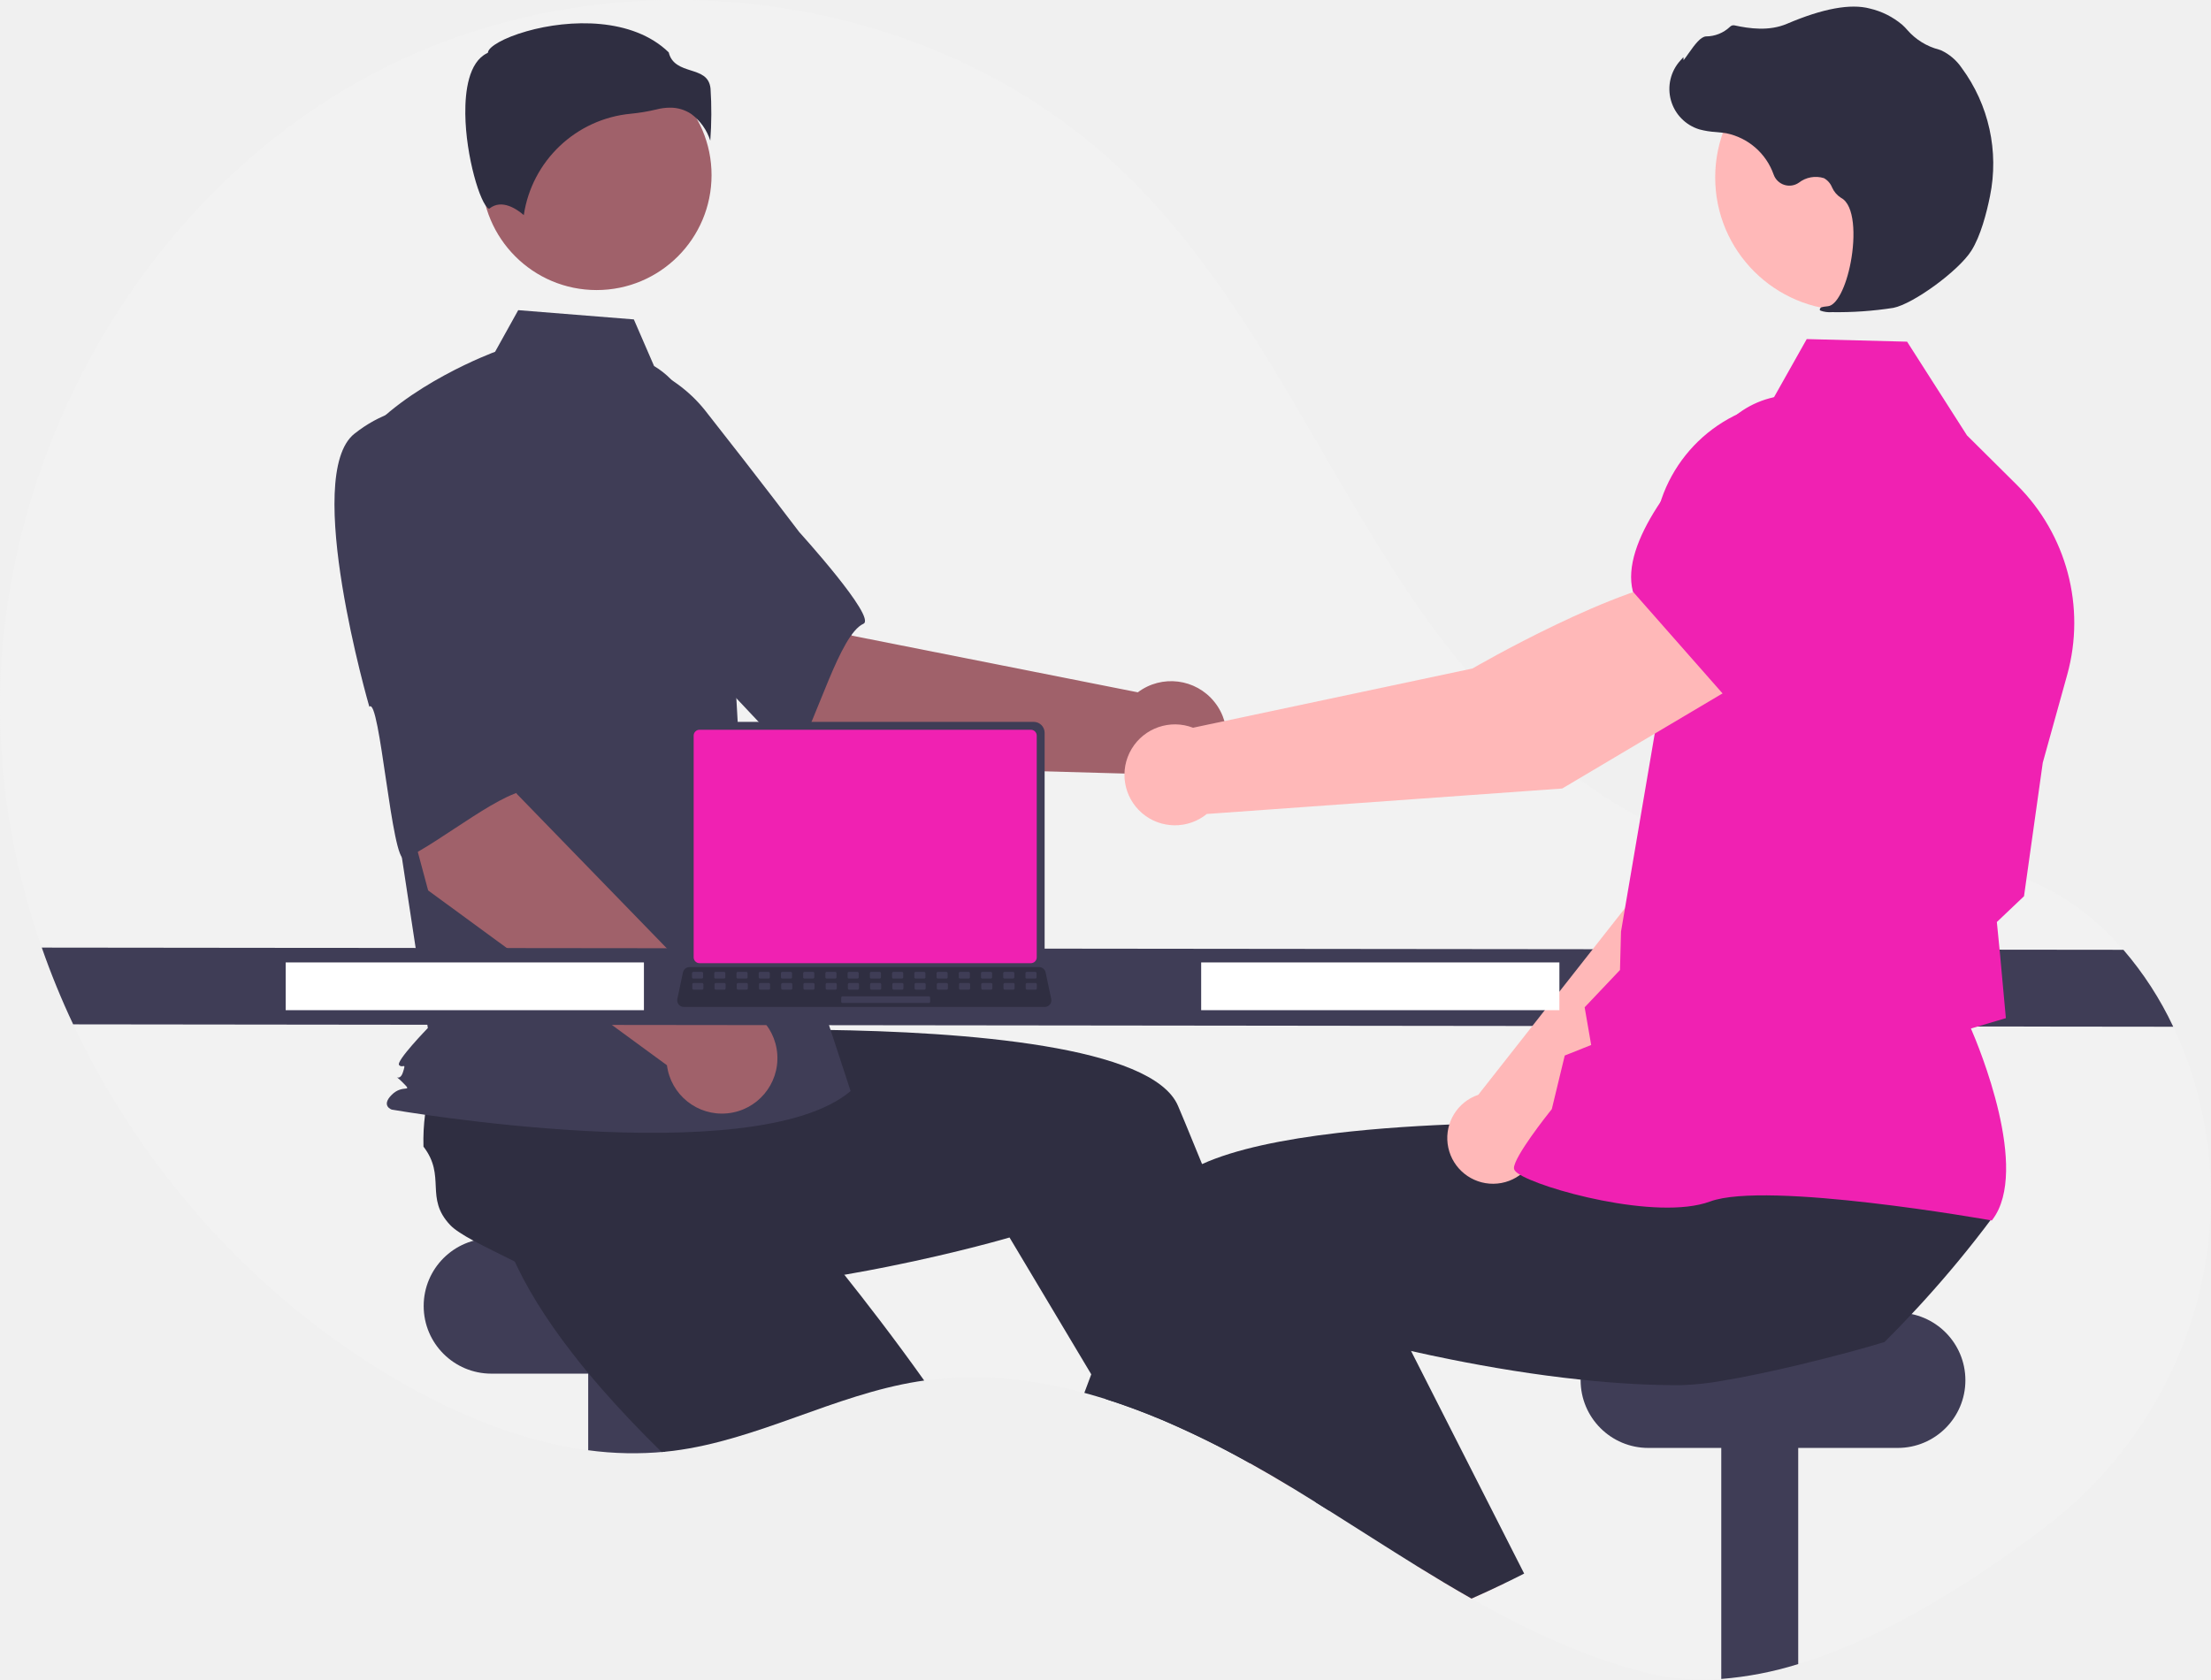
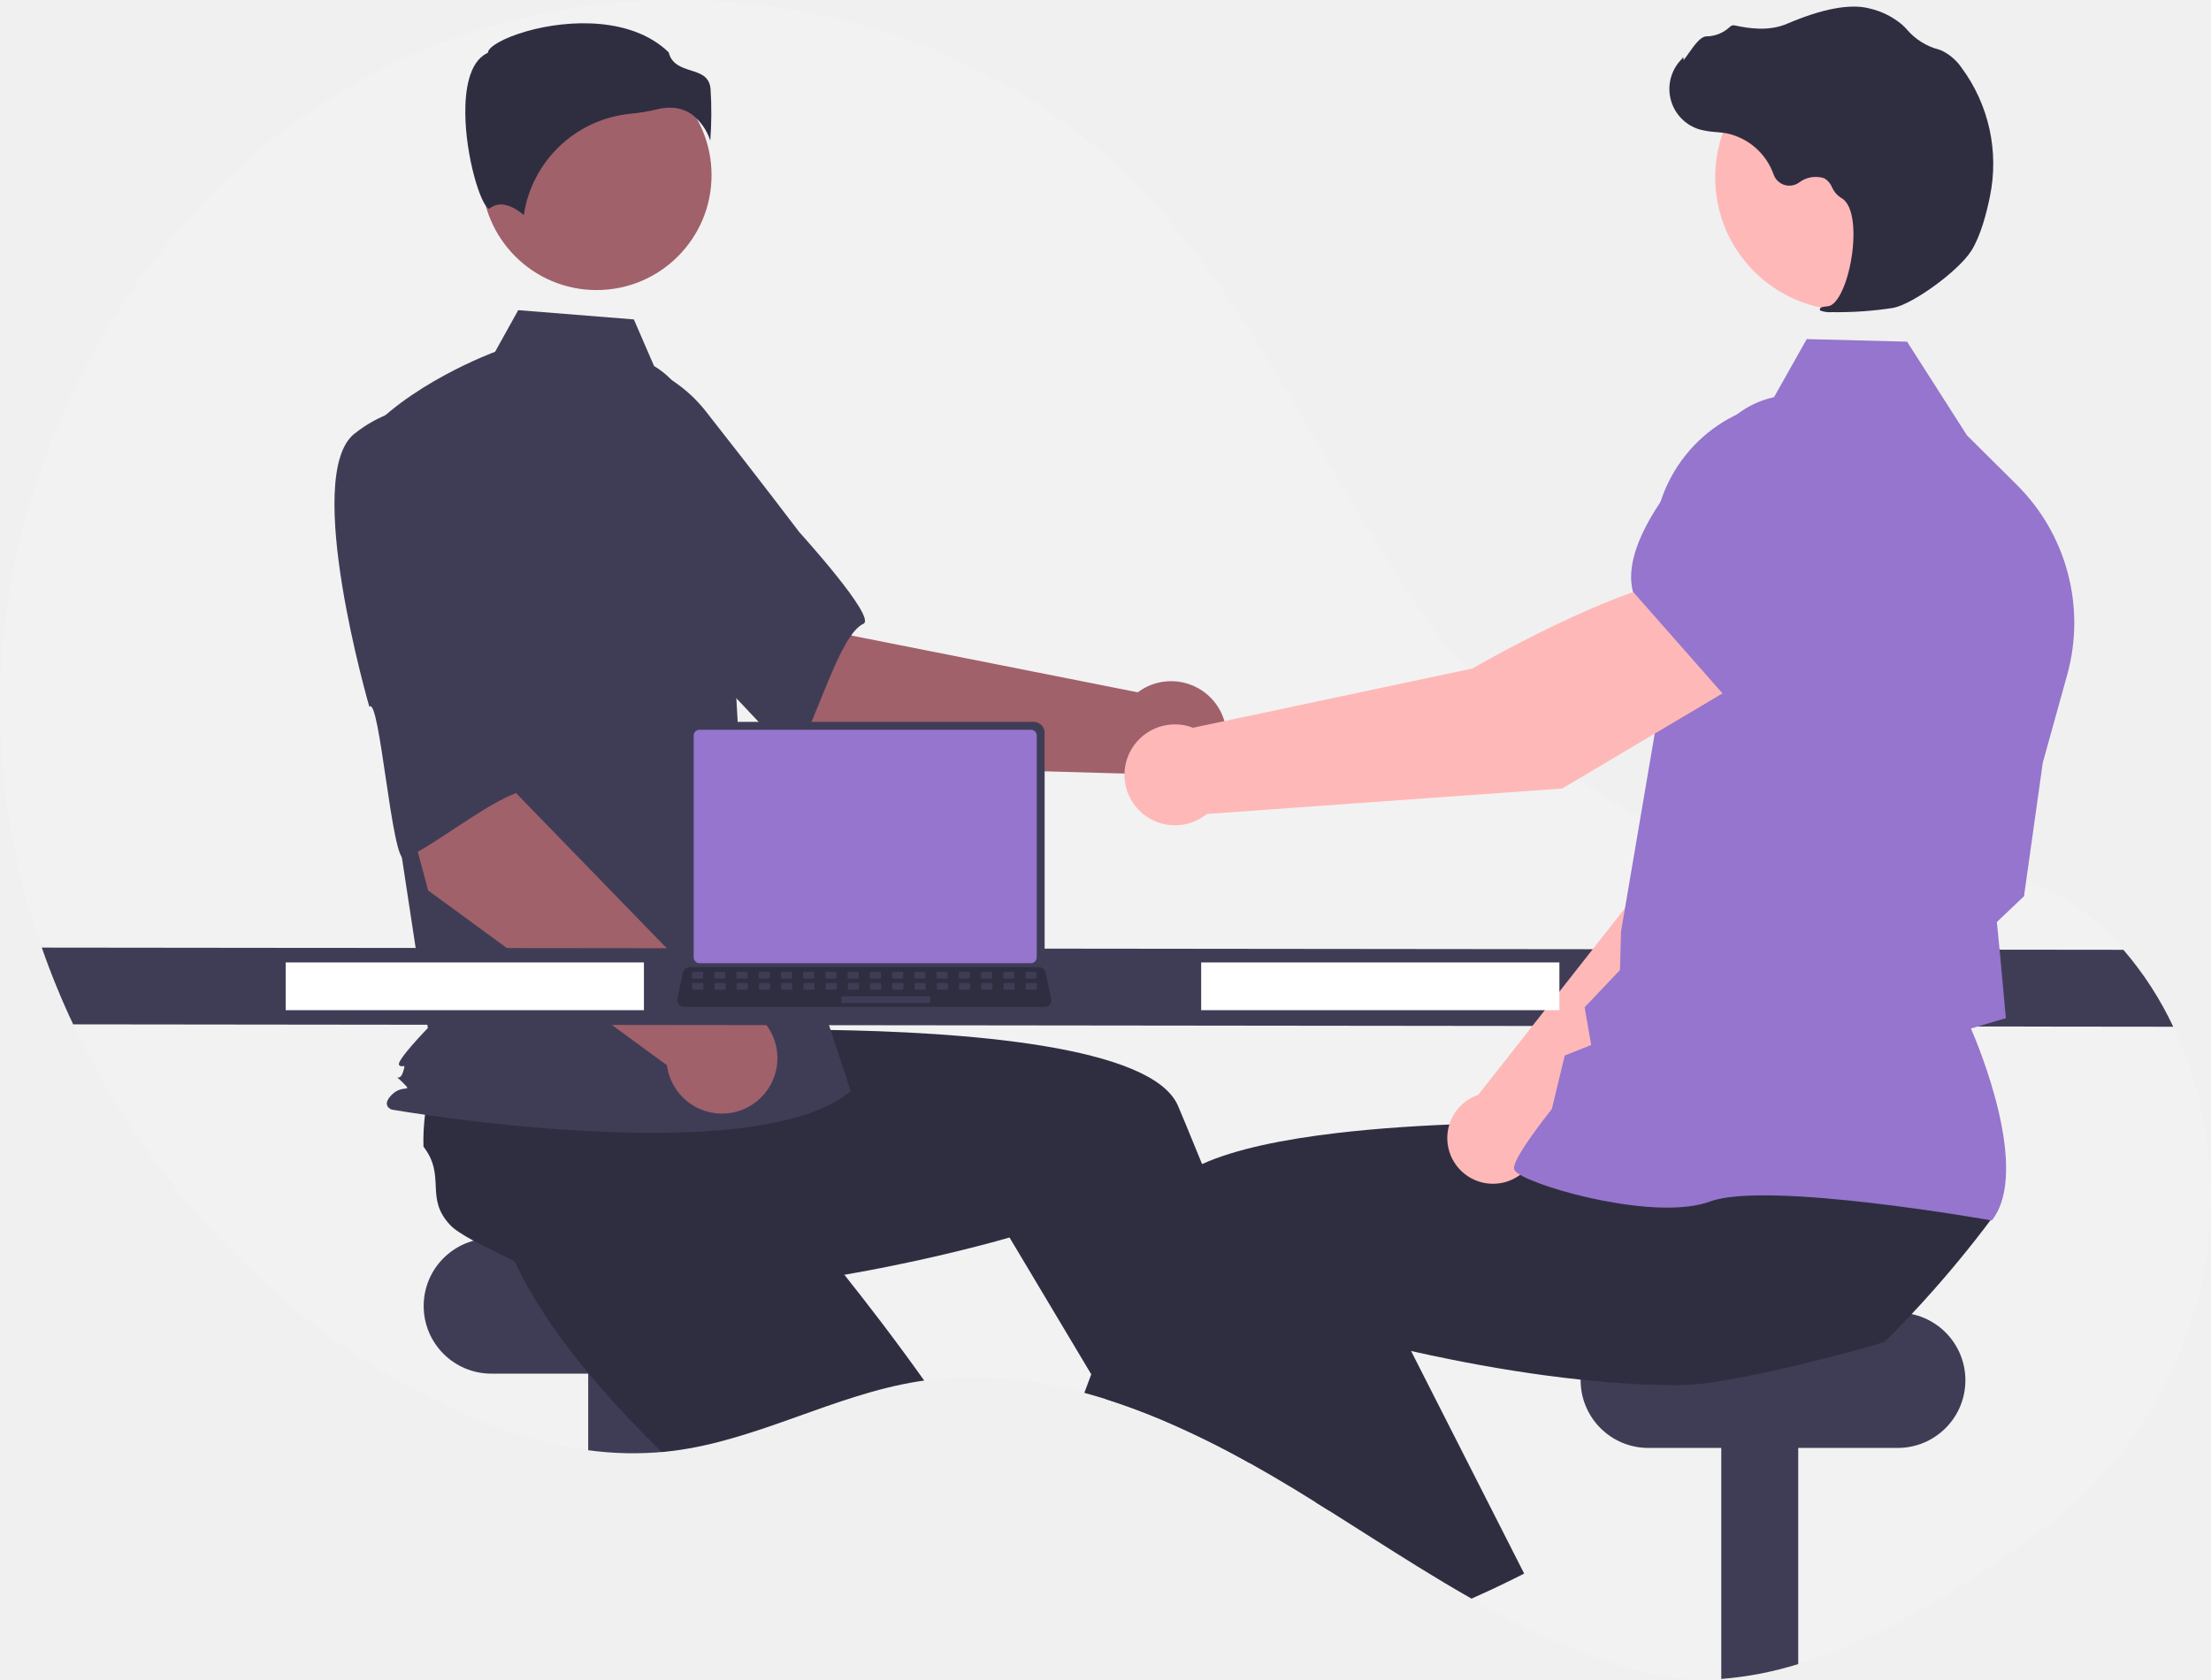
<svg xmlns="http://www.w3.org/2000/svg" data-name="Layer 1" width="833.222" height="633.11" viewBox="0 0 833.222 633.11">
  <path d="M954.314,708.907c-27.3,20.79-60.56,41.85-93.26,51.78a132.151,132.151,0,0,1-29,5.61,87.682,87.682,0,0,1-27.45-2.13c-23.6-5.87-45.49-16.15-66.67-28.16-6.92-3.93-13.76-8.04-20.56-12.24-11.1-6.86-22.09-13.96-33.11-20.89-1.65-1.05-3.29-2.08-4.94-3.1h-.01q-3.99-2.505-8-4.94c-.47-.29-.94-.57-1.42-.86q-7.575-4.59-15.41-8.97c-.64-.35-1.28-.71-1.92-1.06a337.758,337.758,0,0,0-31.12-15.23c-6.98-2.94-14.05-5.59-21.19-7.85h-.01c-2.73-.86-5.47-1.67-8.22-2.41a172.032,172.032,0,0,0-25.14-4.92,137.461,137.461,0,0,0-35.21.28c-.79.11-1.57.22-2.36.35-31.6,5.06-60.44,22.12-92.18,26.14-1.03.13-2.05.25-3.08.34-.44.04-.88.09-1.32.12a126.185,126.185,0,0,1-27.68-.68c-25.63-3.38-50.59-13.87-73.06-27.09-52.53-30.91-95.13-78.42-121.03-133.44a297.454,297.454,0,0,1-11.83-28.93,278.47,278.47,0,0,1-15.67-84.85c-2.43-100.36,54.6-201.05,144.14-246.44,89.55-45.39,207.35-30.38,279.57,39.35,43.81,42.3,69.16,99.62,102.13,150.83,32.97,51.2,79.83,100.11,140.27,107.57,30.79,3.8,63.01-3.55,92.52,6.01,16.34,5.3,30.28,15.44,41.51,28.36a127.185,127.185,0,0,1,18.78,29,141.927,141.927,0,0,1,8.73,23.54c.41,1.49.79,2.98,1.16,4.47C1026.974,608.507,1003.484,671.447,954.314,708.907Z" transform="translate(-183.3889 -133.445)" fill="#f2f2f2" />
  <rect x="159.665" y="466.772" width="145" height="51" rx="25.5" fill="#3f3d56" />
  <path d="M434.054,638.217v42.43a125.553,125.553,0,0,1-29-.56v-41.87Z" transform="translate(-183.3889 -133.445)" fill="#3f3d56" />
  <path d="M531.674,653.817c-.79.11-1.57.22-2.36.35-31.6,5.06-60.44,22.12-92.18,26.14-1.03.13-2.05.25-3.08.34-.44.04-.88.09-1.32.12-7.75-7.59-15.5-15.67-22.78-24.04-3.95-4.53-7.77-9.15-11.36-13.83-9.32-12.08-17.22-24.5-22.44-36.7.53-5.85-3.11-19.38-4.85-29.74l-.01-.01c-.74-4.35-1.14-8.13-.77-10.56,2.12-14.02,13.57-12.41,17.09-26.15a77.5,77.5,0,0,1,10.11-7.11c.59-.35,1.19-.7,1.81-1.05l38.2-26.4,14.6,14.32,22.22,21.8,24.08,23.61-20.44,20.65s17.08,19.69,37.05,45.94C520.604,638.547,526.174,646.077,531.674,653.817Z" transform="translate(-183.3889 -133.445)" fill="#2f2e41" />
  <path d="M861.054,638.217v122.47a132.151,132.151,0,0,1-29,5.61v-128.08Z" transform="translate(-183.3889 -133.445)" fill="#3f3d56" />
  <rect x="595.665" y="494.772" width="145" height="51" rx="25.5" fill="#3f3d56" />
  <path d="M669.894,693.977q-7.575-4.59-15.41-8.97c-.64-.35-1.28-.71-1.92-1.06l3.44-1.47,9.28-3.99.09-.04.1.34Z" transform="translate(-183.3889 -133.445)" fill="#ffb6b6" />
  <path d="M684.264,702.877c-1.65-1.05-3.29-2.08-4.94-3.1h-.01q-3.99-2.505-8-4.94c-.47-.29-.94-.57-1.42-.86q-7.575-4.59-15.41-8.97c-.64-.35-1.28-.71-1.92-1.06a337.758,337.758,0,0,0-31.12-15.23c-6.98-2.94-14.05-5.59-21.19-7.85h-.01l-5.61-9.39-25.25-42.29-5.55-9.29s-18.93,5.6-45.72,10.97c-9.75,1.96-20.53,3.88-31.84,5.5-12.09,1.72-24.77,3.09-37.37,3.75-6.01.32-12,.48-17.9.43-15.25-.1-29.9-1.53-42.73-4.93-4.28-4.02-17.18-9.49-26.42-14.5h-.01c-3.88-2.1-7.1-4.11-8.79-5.9-9.74-10.3-1.42-18.33-10.08-29.57a78.018,78.018,0,0,1,.63-12.34c.09-.68.18-1.37.29-2.07l2.73-46.36,20.28-2.68,30.86-4.08,33.43-4.42,3.68,28.82s26.03-1.32,59.01-.88c52.97.72,123.85,6,133.45,28.66.9,2.13,1.8,4.28,2.7,6.43q3.21,7.71,6.36,15.5c7.61,18.8,14.87,37.78,21.5,55.72,4.12,11.16,8,21.92,11.57,31.99,2.87,8.1,5.53,15.76,7.96,22.81,2.22,6.44,4.23,12.37,6.02,17.69C683.724,701.267,683.994,702.087,684.264,702.877Z" transform="translate(-183.3889 -133.445)" fill="#2f2e41" />
  <path d="M497.708,421.99l-64.055-54.401,41.675-42.177,29.075,47.623,107.774,21.367a20.9,20.9,0,1,1-2.97,30.678Z" transform="translate(-183.3889 -133.445)" fill="#a0616a" />
  <path d="M377.042,296.092c-7.403,24.083,63.1,81.52,63.1,81.52.783-5.782,40.756,44.073,43.475,39.558,7.729-12.832,16.234-44.552,25.157-48.606,5.103-2.318-24.171-34.543-24.171-34.543s-14.933-19.756-34.649-44.794a53.412,53.412,0,0,0-47.084-20.961S384.445,272.009,377.042,296.092Z" transform="translate(-183.3889 -133.445)" fill="#3f3d56" />
  <circle cx="224.825" cy="66.009" r="43.324" fill="#a0616a" />
  <path d="M429.876,271.412c9.334,5.549,14.917,15.744,18.122,26.119a247.516,247.516,0,0,1,10.636,59.137l3.385,60.089,41.926,127.947c-36.336,30.746-172.919,6.988-172.919,6.988s-4.193-1.397,0-5.59,8.274-.478,4.082-4.671-1.302.478.095-3.715,0-1.397-1.398-2.795,10.819-13.976,10.819-13.976L333.445,447.503,319.47,299.363c16.771-20.963,50.498-33.321,50.498-33.321l8.715-15.687,43.574,3.486Z" transform="translate(-183.3889 -133.445)" fill="#3f3d56" />
  <path d="M443.928,176.437a20.078,20.078,0,0,1,7.133,10.02,141.018,141.018,0,0,0,.093-19.659c-.511-4.601-3.75-5.636-7.5-6.835-3.387-1.083-7.218-2.307-8.248-6.774-13.619-13.248-37.326-12.58-53.55-7.959-8.928,2.543-14.065,5.81-14.524,7.724l-.095.394-.363.181c-6.882,3.441-8.221,14.306-8.133,22.815.168,16.031,5.703,34.239,8.821,35.718.165.078.207.048.278-.012h0c4.695-3.752,10.424.285,12.941,2.48a45.059,45.059,0,0,1,40.346-38.219,70.703,70.703,0,0,0,9.724-1.631,20.472,20.472,0,0,1,4.968-.652A14.137,14.137,0,0,1,443.928,176.437Z" transform="translate(-183.3889 -133.445)" fill="#2f2e41" />
-   <path d="M389.338,487.262,376.085,480.475a3.632,3.632,0,0,1,3.276-6.397l13.253,6.787a3.632,3.632,0,0,1-3.276,6.397Z" transform="translate(-183.3889 -133.445)" fill="#f021b2" />
+   <path d="M389.338,487.262,376.085,480.475a3.632,3.632,0,0,1,3.276-6.397l13.253,6.787a3.632,3.632,0,0,1-3.276,6.397Z" transform="translate(-183.3889 -133.445)" fill="#9575cd" />
  <path d="M344.735,469.078l-21.801-81.162,58.259-11.028-3.133,55.709,76.547,78.818A20.9,20.9,0,1,1,434.732,534.973Z" transform="translate(-183.3889 -133.445)" fill="#a0616a" />
  <path d="M316.972,296.916c-19.775,15.612,5.606,102.935,5.606,102.935,3.93-4.313,8.496,59.425,13.299,57.255,13.651-6.168,38.673-27.438,48.319-25.704,5.516.992-.263-42.159-.263-42.159s-1.063-24.742-3.061-56.548a53.412,53.412,0,0,0-26.836-44.001S336.747,281.305,316.972,296.916Z" transform="translate(-183.3889 -133.445)" fill="#3f3d56" />
  <path d="M1002.384,520.457l-791.42-.9a297.454,297.454,0,0,1-11.83-28.93l784.47.83A127.185,127.185,0,0,1,1002.384,520.457Z" transform="translate(-183.3889 -133.445)" fill="#3f3d56" />
  <path d="M750.314,730.277q-6.135,2.97-12.38,5.73c-6.92-3.93-13.76-8.04-20.56-12.24l25.22-11.08Z" transform="translate(-183.3889 -133.445)" fill="#ffb6b6" />
  <path d="M934.194,592.477q-6.15,8.25-12.69,16.17-6.03,7.305-12.38,14.33c-1.75,1.94-3.52,3.87-5.33,5.78q-4.995,5.355-10.21,10.53c-6.26,1.97-18.94,5.44-32.53,8.68-9.89,2.35-20.26,4.58-29,6a104.486,104.486,0,0,1-14.81,1.58c-5.9.05-11.89-.11-17.9-.43-6.78-.36-13.57-.92-20.28-1.64-17.45-1.83-34.35-4.68-48.93-7.61-5.34-1.06-10.36-2.14-14.98-3.19-8.75-1.97-16.07-3.81-21.37-5.21-5.97-1.56-9.37-2.57-9.37-2.57l-14.95,25.04-7.76,12.99-5.7,9.55-1.52,2.53c-.64-.35-1.28-.71-1.92-1.06a337.758,337.758,0,0,0-31.12-15.23c-6.98-2.94-14.05-5.59-21.19-7.85h-.01c-2.73-.86-5.47-1.67-8.22-2.41q1.29-3.465,2.61-6.98,2.46-6.555,5.02-13.23c3.69-9.64,7.51-19.42,11.44-29.15,3.22-7.99,6.5-15.95,9.82-23.8,1.53-3.62,4.64-6.8,8.99-9.59a52.323,52.323,0,0,1,6.49-3.48c12.45-5.67,30.79-9.36,51-11.73,1.67-.19,3.35-.38,5.04-.56,16.73-1.76,34.48-2.67,51.08-3.09,8.31-.21,16.33-.29,23.79-.3q3.615,0,7.03.02h.01c6.15.03,11.81.12,16.79.22.97.02,1.91.05,2.83.07h.01c.62.01,1.23.03,1.83.04,10.89.28,17.57.62,17.57.62l2.59-20.32.53-4.1.5-3.9v-.01l.06-.49.41-.01,7.2-.14,60.52-1.18,33.06-.65-5.24,22.46-8.65,37.06C905.234,592.097,934.494,587.507,934.194,592.477Z" transform="translate(-183.3889 -133.445)" fill="#2f2e41" />
  <path d="M757.774,726.577c-2.47,1.26-4.96,2.5-7.46,3.7q-6.135,2.97-12.38,5.73c-6.92-3.93-13.76-8.04-20.56-12.24-11.1-6.86-22.09-13.96-33.11-20.89-1.65-1.05-3.29-2.08-4.94-3.1h-.01c-4.54-6.74-9.17-13.76-13.84-20.99-.07-.1-.13-.2-.19-.3q-1.8-2.76-3.58-5.56c-7.47-11.7-14.98-23.9-22.27-36.36l18.46-8.62,34.32-16.02,5.92-2.76,17.02,33.51,15.18,29.89,3.38,6.65Z" transform="translate(-183.3889 -133.445)" fill="#2f2e41" />
  <path d="M762.946,565.695l87.501-84.384,24.252-68.67L838.926,397.086c-18.375,17.601-38.237,72.424-38.237,72.424L740.477,546.115c-.469.161-.937.331-1.399.535a17.231,17.231,0,1,0,23.869,19.045Z" transform="translate(-183.3889 -133.445)" fill="#ffb8b8" />
-   <path d="M828.86,404.753l45.375,14.405.171-.028c16.889-2.829,30.903-30.412,39.684-53.054a31.596,31.596,0,0,0-16.087-40.025h0a31.666,31.666,0,0,0-33.165,4.184l-23.301,19.039Z" transform="translate(-183.3889 -133.445)" fill="#f021b2" />
-   <path d="M934.012,593.49l.265-.352c14.157-18.776-5.206-65.273-8.133-72.017l13.164-3.899-2.294-25.064-1.105-11.176L946.143,471.262l.034-.248,7.039-50.092,9.21-33.154A73.285,73.285,0,0,0,943.465,316.233L924.638,297.54l-22.556-35.306-37.819-.976-13.6,24.159a55.141,55.141,0,0,0-44.103,55.179l1.28,64.316L794.269,484.598l-.381,14.475-13.319,14.055,2.462,14.21-9.963,3.969-4.875,20.191c-1.862,2.33-14.156,17.87-14.268,22.202-.017.65.447,1.292,1.459,2.016,7.958,5.694,52.437,18.031,72.456,10.614,21.323-7.894,104.895,6.932,105.737,7.083Z" transform="translate(-183.3889 -133.445)" fill="#f021b2" />
+   <path d="M828.86,404.753l45.375,14.405.171-.028c16.889-2.829,30.903-30.412,39.684-53.054a31.596,31.596,0,0,0-16.087-40.025h0a31.666,31.666,0,0,0-33.165,4.184l-23.301,19.039Z" transform="translate(-183.3889 -133.445)" fill="#9575cd" />
+   <path d="M934.012,593.49l.265-.352c14.157-18.776-5.206-65.273-8.133-72.017l13.164-3.899-2.294-25.064-1.105-11.176L946.143,471.262l.034-.248,7.039-50.092,9.21-33.154A73.285,73.285,0,0,0,943.465,316.233L924.638,297.54l-22.556-35.306-37.819-.976-13.6,24.159a55.141,55.141,0,0,0-44.103,55.179l1.28,64.316L794.269,484.598l-.381,14.475-13.319,14.055,2.462,14.21-9.963,3.969-4.875,20.191c-1.862,2.33-14.156,17.87-14.268,22.202-.017.65.447,1.292,1.459,2.016,7.958,5.694,52.437,18.031,72.456,10.614,21.323-7.894,104.895,6.932,105.737,7.083Z" transform="translate(-183.3889 -133.445)" fill="#9575cd" />
  <circle cx="696.48" cy="66.885" r="50.104" fill="#ffb8b8" />
  <path d="M873.756,251.104a136.267,136.267,0,0,0,23.181-1.62c7.599-1.545,24.599-14.003,29.339-21.5h0c3.521-5.57,5.772-14.268,7.042-20.583a60.914,60.914,0,0,0-10.654-48.358,19.245,19.245,0,0,0-7.773-6.634c-.278-.109-.565-.205-.855-.288a23.745,23.745,0,0,1-11.812-7.309,19.586,19.586,0,0,0-1.964-2.021,29.248,29.248,0,0,0-12.203-6.127c-7.254-1.941-17.752-.014-31.202,5.733-6.757,2.888-14.147,1.843-19.832.609a1.86,1.86,0,0,0-1.751.6,13.132,13.132,0,0,1-8.925,3.558c-2.032.089-4.164,2.903-6.741,6.572-.585.833-1.267,1.805-1.759,2.396l-.066-1.136-1.149,1.267a15.935,15.935,0,0,0,7.194,25.961,31.076,31.076,0,0,0,6.25.996c1.279.115,2.602.234,3.87.454a24.025,24.025,0,0,1,17.853,15.59,6.283,6.283,0,0,0,9.483,3.05,10.381,10.381,0,0,1,9.459-1.722,6.891,6.891,0,0,1,3.046,3.455,8.98,8.98,0,0,0,3.408,3.976c5.15,2.655,5.505,14.417,3.655,24.222-1.783,9.451-5.307,16.288-8.57,16.626-2.512.26-2.799.438-2.981.883l-.162.398.282.372A10.261,10.261,0,0,0,873.756,251.104Z" transform="translate(-183.3889 -133.445)" fill="#2f2e41" />
  <path d="M841.302,389.605l-19.319-38.516c-28.041,1.915-83.695,34.337-83.695,34.337L632.99,407.752a19.023,19.023,0,1,0,5.186,32.508L772.123,430.659Z" transform="translate(-183.3889 -133.445)" fill="#ffb8b8" />
-   <path d="M833.51,395.929l50.454-37.495,8.887-32.027a34.982,34.982,0,0,0-10.521-35.394h0a34.899,34.899,0,0,0-47.624,1.537c-18.987,18.951-40.642,45.39-35.99,63.723l.047.186Z" transform="translate(-183.3889 -133.445)" fill="#f021b2" />
+   <path d="M833.51,395.929l50.454-37.495,8.887-32.027a34.982,34.982,0,0,0-10.521-35.394h0a34.899,34.899,0,0,0-47.624,1.537c-18.987,18.951-40.642,45.39-35.99,63.723l.047.186Z" transform="translate(-183.3889 -133.445)" fill="#9575cd" />
  <rect x="452.665" y="362.772" width="135" height="18" fill="#fff" />
  <rect x="107.665" y="362.772" width="135" height="18" fill="#fff" />
  <path d="M441.818,409.655v85.704a4.122,4.122,0,0,0,4.119,4.119H572.941a4.122,4.122,0,0,0,4.119-4.119v-85.704a4.124,4.124,0,0,0-4.119-4.115H445.937A4.124,4.124,0,0,0,441.818,409.655Z" transform="translate(-183.3889 -133.445)" fill="#3f3d56" />
-   <path d="M444.797,410.722v83.58a2.205,2.205,0,0,0,2.201,2.201H571.884a2.205,2.205,0,0,0,2.201-2.201V410.722a2.206,2.206,0,0,0-2.201-2.206H446.999A2.206,2.206,0,0,0,444.797,410.722Z" transform="translate(-183.3889 -133.445)" fill="#f021b2" />
+   <path d="M444.797,410.722v83.58a2.205,2.205,0,0,0,2.201,2.201H571.884a2.205,2.205,0,0,0,2.201-2.201V410.722a2.206,2.206,0,0,0-2.201-2.206H446.999A2.206,2.206,0,0,0,444.797,410.722Z" transform="translate(-183.3889 -133.445)" fill="#9575cd" />
  <path d="M439.161,512.074a2.47,2.47,0,0,0,1.943.93h135.992A2.502,2.502,0,0,0,579.543,509.988l-2.111-10.027a2.507,2.507,0,0,0-1.558-1.818,2.425,2.425,0,0,0-.888-.168H443.208a2.425,2.425,0,0,0-.888.168,2.507,2.507,0,0,0-1.558,1.818l-2.111,10.027A2.5,2.5,0,0,0,439.161,512.074Z" transform="translate(-183.3889 -133.445)" fill="#2f2e41" />
  <rect x="569.832" y="499.781" width="4.188" height="2.513" rx="0.488" transform="translate(960.4626 868.6308) rotate(-180)" fill="#3f3d56" />
  <rect x="561.455" y="499.781" width="4.188" height="2.513" rx="0.488" transform="translate(943.7086 868.6308) rotate(-180)" fill="#3f3d56" />
  <rect x="553.078" y="499.781" width="4.188" height="2.513" rx="0.488" transform="translate(926.9547 868.6308) rotate(-180)" fill="#3f3d56" />
  <rect x="544.701" y="499.781" width="4.188" height="2.513" rx="0.488" transform="translate(910.2007 868.6308) rotate(-180)" fill="#3f3d56" />
  <rect x="536.324" y="499.781" width="4.188" height="2.513" rx="0.488" transform="translate(893.4467 868.6308) rotate(-180)" fill="#3f3d56" />
  <rect x="527.947" y="499.781" width="4.188" height="2.513" rx="0.488" transform="translate(876.6928 868.6308) rotate(-180)" fill="#3f3d56" />
  <rect x="519.57" y="499.781" width="4.188" height="2.513" rx="0.488" transform="translate(859.9388 868.6308) rotate(-180)" fill="#3f3d56" />
  <rect x="511.193" y="499.781" width="4.188" height="2.513" rx="0.488" transform="translate(843.1848 868.6308) rotate(-180)" fill="#3f3d56" />
  <rect x="502.816" y="499.781" width="4.188" height="2.513" rx="0.488" transform="translate(826.4309 868.6308) rotate(-180)" fill="#3f3d56" />
  <rect x="494.439" y="499.781" width="4.188" height="2.513" rx="0.488" transform="translate(809.6769 868.6308) rotate(-180)" fill="#3f3d56" />
  <rect x="486.062" y="499.781" width="4.188" height="2.513" rx="0.488" transform="translate(792.9229 868.6308) rotate(-180)" fill="#3f3d56" />
  <rect x="477.685" y="499.781" width="4.188" height="2.513" rx="0.488" transform="translate(776.169 868.6308) rotate(-180)" fill="#3f3d56" />
  <rect x="469.308" y="499.781" width="4.188" height="2.513" rx="0.488" transform="translate(759.415 868.6308) rotate(-180)" fill="#3f3d56" />
  <rect x="460.931" y="499.781" width="4.188" height="2.513" rx="0.488" transform="translate(742.6611 868.6308) rotate(-180)" fill="#3f3d56" />
  <rect x="452.554" y="499.781" width="4.188" height="2.513" rx="0.488" transform="translate(725.9071 868.6308) rotate(-180)" fill="#3f3d56" />
  <rect x="444.177" y="499.781" width="4.188" height="2.513" rx="0.488" transform="translate(709.1531 868.6308) rotate(-180)" fill="#3f3d56" />
  <rect x="569.931" y="503.97" width="4.188" height="2.513" rx="0.488" transform="translate(960.6605 877.0078) rotate(-180)" fill="#3f3d56" />
  <rect x="561.554" y="503.97" width="4.188" height="2.513" rx="0.488" transform="translate(943.9066 877.0078) rotate(-180)" fill="#3f3d56" />
  <rect x="553.177" y="503.97" width="4.188" height="2.513" rx="0.488" transform="translate(927.1526 877.0078) rotate(-180)" fill="#3f3d56" />
  <rect x="544.8" y="503.97" width="4.188" height="2.513" rx="0.488" transform="translate(910.3987 877.0078) rotate(-180)" fill="#3f3d56" />
  <rect x="536.423" y="503.97" width="4.188" height="2.513" rx="0.488" transform="translate(893.6447 877.0078) rotate(-180)" fill="#3f3d56" />
  <rect x="528.046" y="503.97" width="4.188" height="2.513" rx="0.488" transform="translate(876.8907 877.0078) rotate(-180)" fill="#3f3d56" />
  <rect x="519.669" y="503.97" width="4.188" height="2.513" rx="0.488" transform="translate(860.1368 877.0078) rotate(-180)" fill="#3f3d56" />
  <rect x="511.292" y="503.97" width="4.188" height="2.513" rx="0.488" transform="translate(843.3828 877.0078) rotate(-180)" fill="#3f3d56" />
  <rect x="502.915" y="503.97" width="4.188" height="2.513" rx="0.488" transform="translate(826.6288 877.0078) rotate(-180)" fill="#3f3d56" />
  <rect x="494.538" y="503.97" width="4.188" height="2.513" rx="0.488" transform="translate(809.8749 877.0078) rotate(-180)" fill="#3f3d56" />
  <rect x="486.161" y="503.97" width="4.188" height="2.513" rx="0.488" transform="translate(793.1209 877.0078) rotate(-180)" fill="#3f3d56" />
  <rect x="477.784" y="503.97" width="4.188" height="2.513" rx="0.488" transform="translate(776.3669 877.0078) rotate(-180)" fill="#3f3d56" />
  <rect x="469.407" y="503.97" width="4.188" height="2.513" rx="0.488" transform="translate(759.613 877.0078) rotate(-180)" fill="#3f3d56" />
  <rect x="461.03" y="503.97" width="4.188" height="2.513" rx="0.488" transform="translate(742.859 877.0078) rotate(-180)" fill="#3f3d56" />
  <rect x="452.653" y="503.97" width="4.188" height="2.513" rx="0.488" transform="translate(726.1051 877.0078) rotate(-180)" fill="#3f3d56" />
  <rect x="444.276" y="503.97" width="4.188" height="2.513" rx="0.488" transform="translate(709.3511 877.0078) rotate(-180)" fill="#3f3d56" />
  <rect x="500.402" y="508.996" width="33.508" height="2.513" rx="0.488" transform="translate(850.9221 887.0602) rotate(-180)" fill="#3f3d56" />
</svg>
